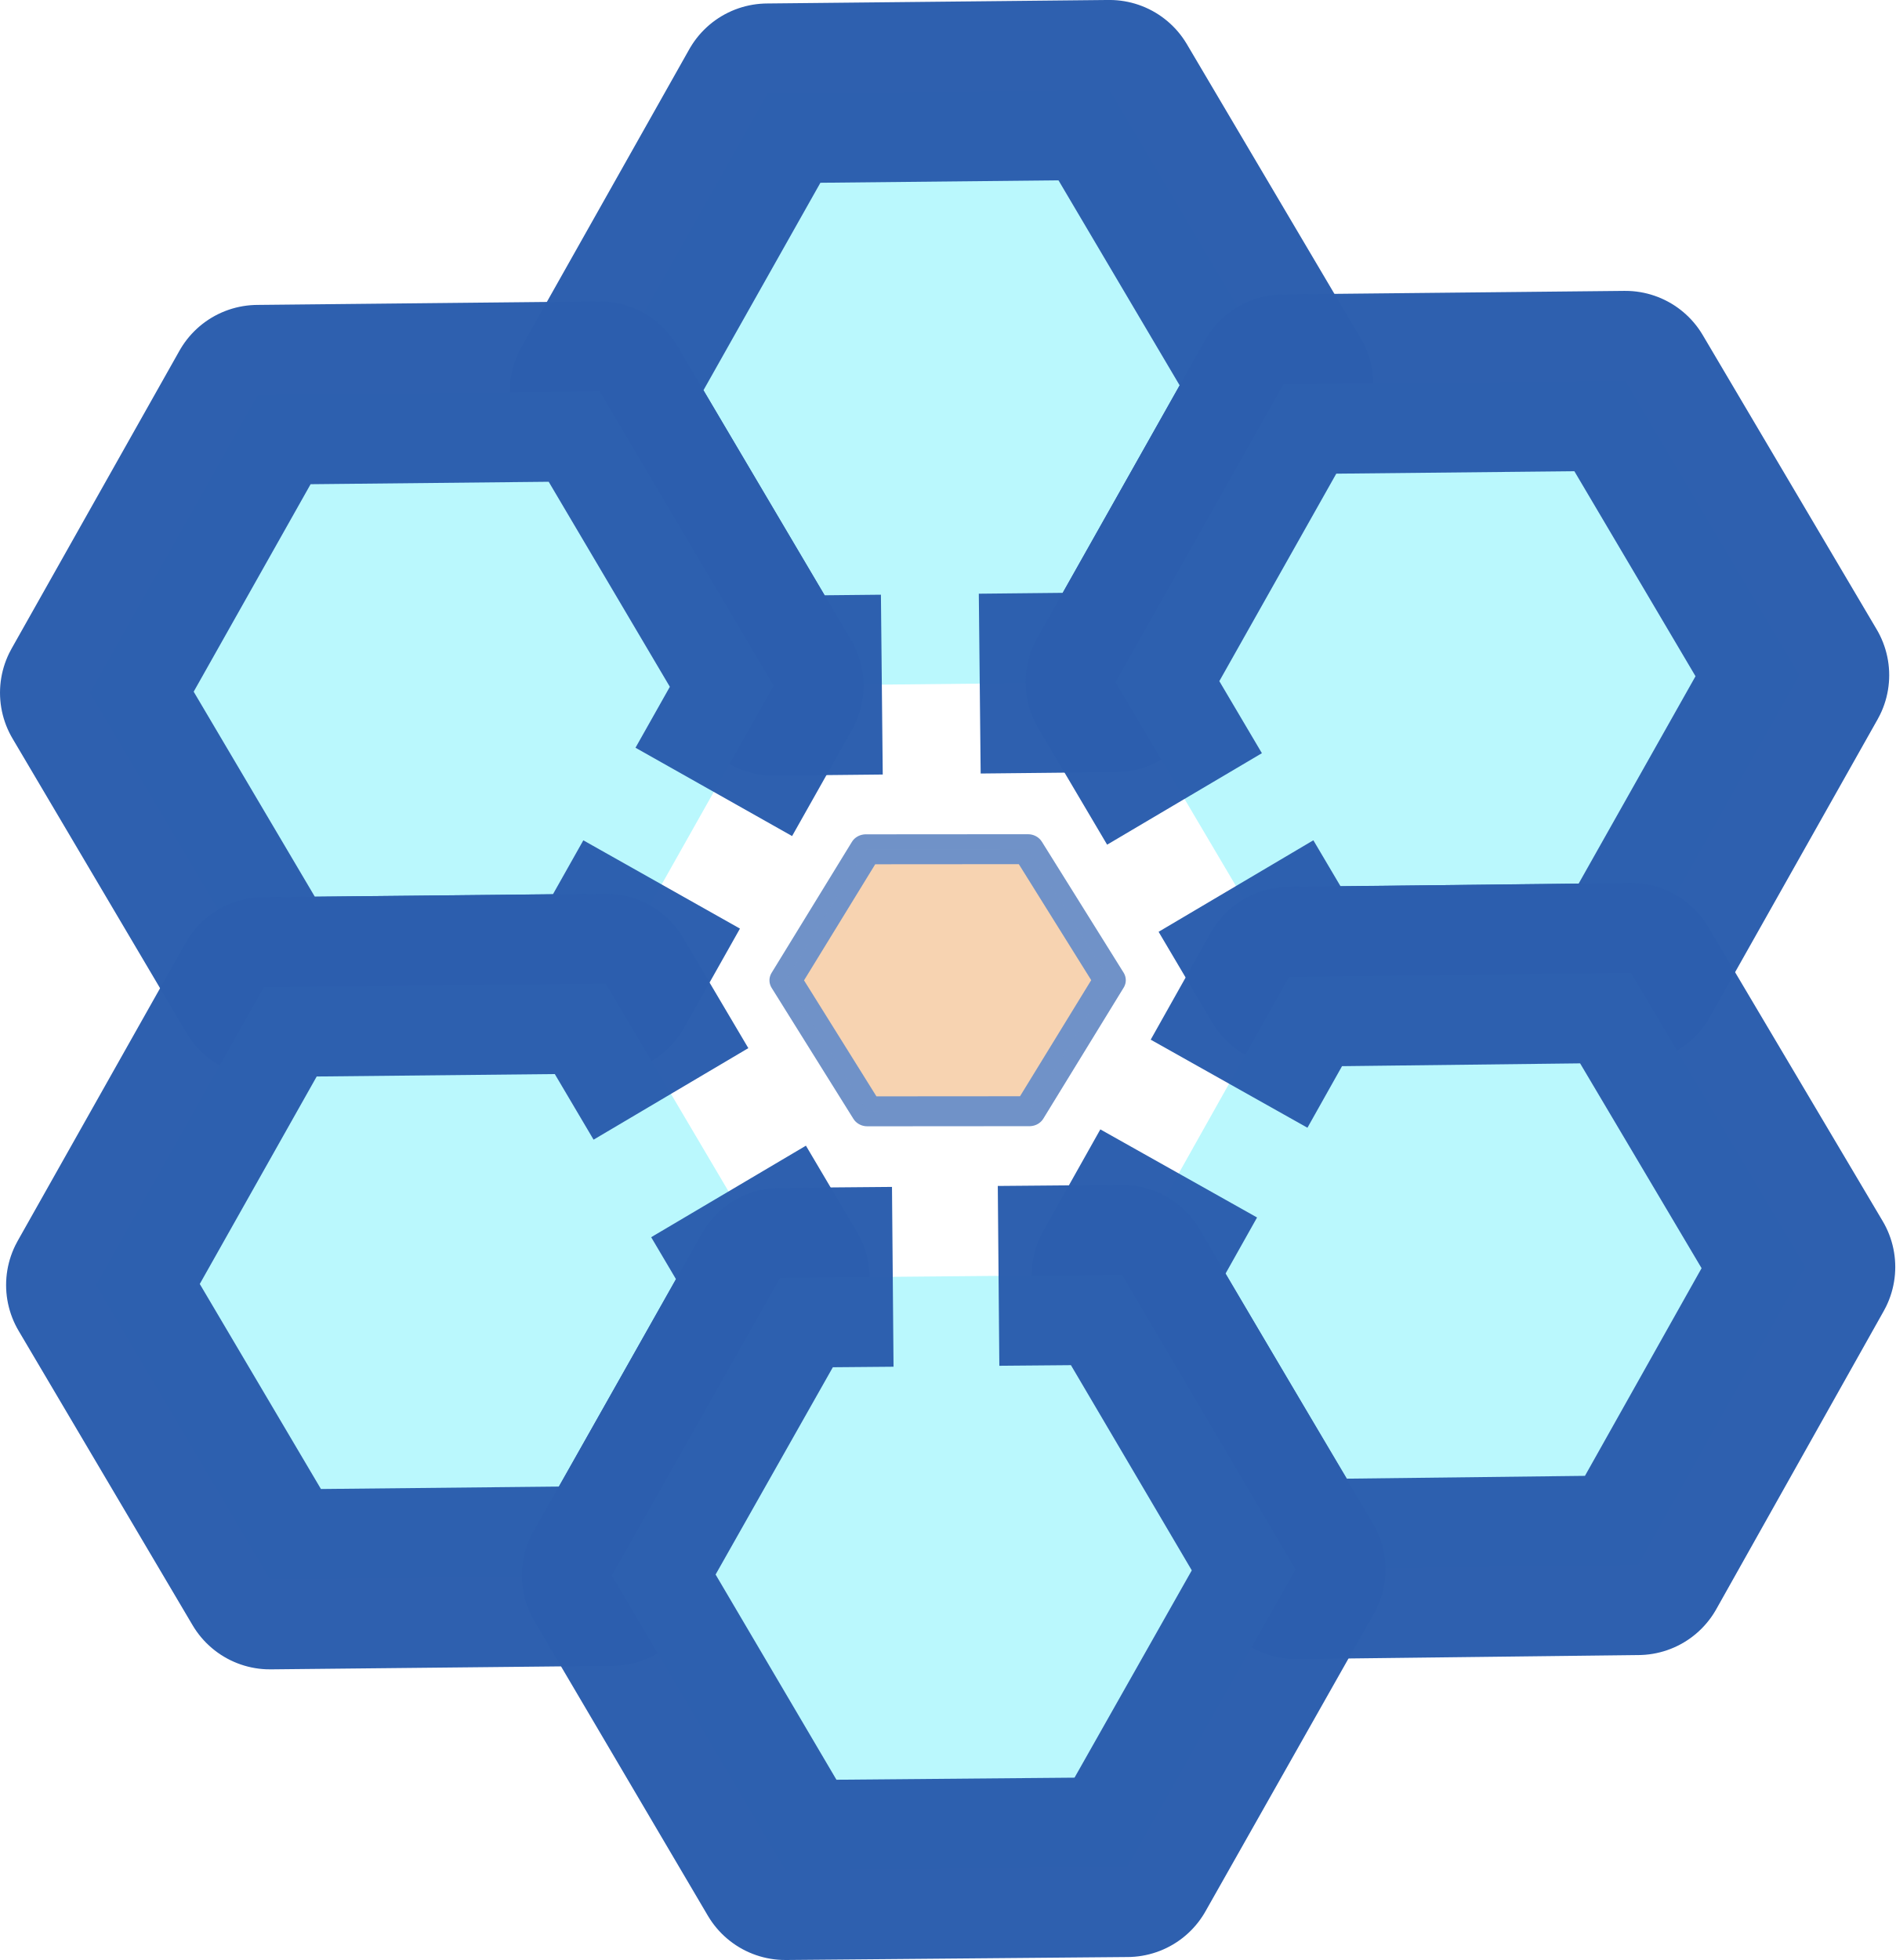
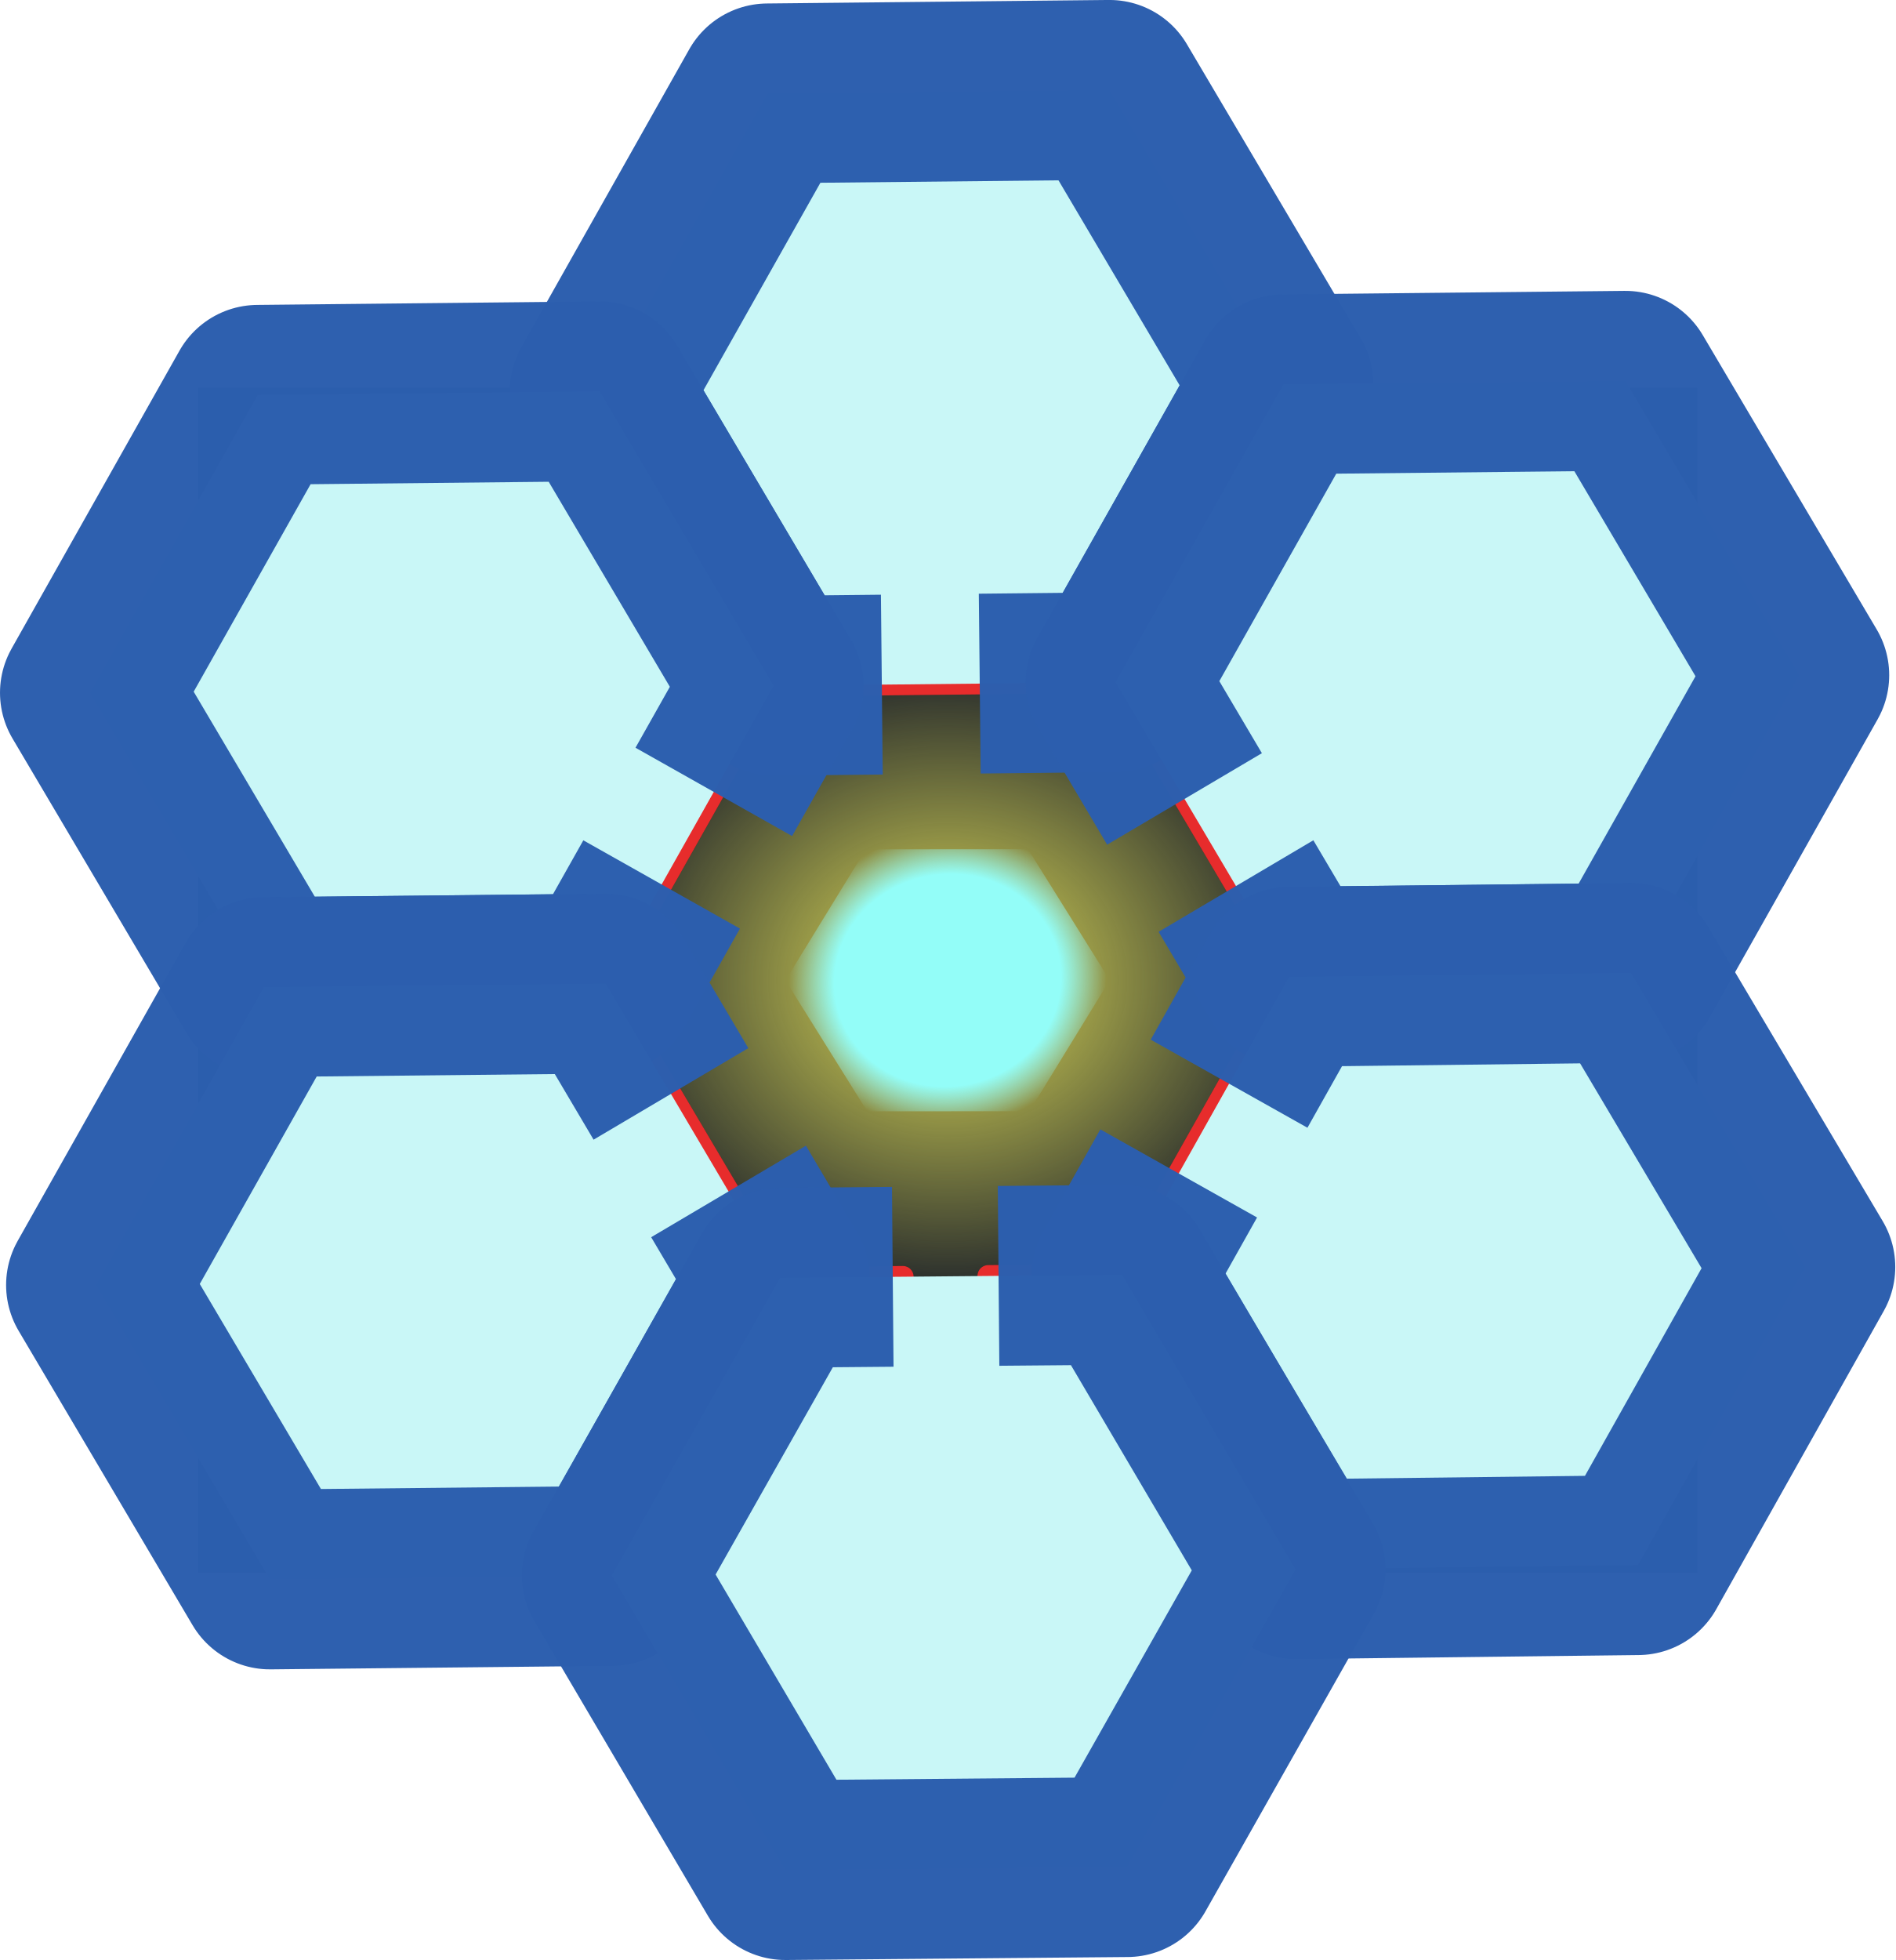
- <svg xmlns="http://www.w3.org/2000/svg" width="105.421mm" height="108.995mm" viewBox="0 0 105.421 108.995" version="1.1" id="svg1">
+ <svg xmlns="http://www.w3.org/2000/svg" xmlns:xlink="http://www.w3.org/1999/xlink" width="105.421mm" height="108.995mm" viewBox="0 0 105.421 108.995" version="1.1" id="svg1">
  <defs id="defs1">
+     <linearGradient id="linearGradient4241">
+       <stop style="stop-color:#c9f7f7;stop-opacity:1;" offset="0" id="stop4239" />
+     </linearGradient>
+     <linearGradient id="linearGradient4225">
+       <stop style="stop-color:#c9f7f7;stop-opacity:1;" offset="0" id="stop4223" />
+     </linearGradient>
+     <linearGradient id="linearGradient4187">
+       <stop style="stop-color:#c9f7f7;stop-opacity:1;" offset="0" id="stop4185" />
+     </linearGradient>
+     <linearGradient id="linearGradient4181">
+       <stop style="stop-color:#c9f7f7;stop-opacity:1;" offset="0" id="stop4179" />
+     </linearGradient>
+     <linearGradient id="linearGradient4175">
+       <stop style="stop-color:#c9f7f7;stop-opacity:1;" offset="0" id="stop4173" />
+     </linearGradient>
+     <linearGradient id="linearGradient4169">
+       <stop style="stop-color:#c9f7f7;stop-opacity:1;" offset="0" id="stop4167" />
+     </linearGradient>
+     <linearGradient id="linearGradient4163">
+       <stop style="stop-color:#c9f7f7;stop-opacity:1;" offset="0" id="stop4161" />
+     </linearGradient>
+     <linearGradient id="linearGradient4157">
+       <stop style="stop-color:#caf7f7;stop-opacity:1;" offset="0" id="stop4155" />
+     </linearGradient>
+     <linearGradient id="linearGradient5180">
+       <stop style="stop-color:#e7e45a;stop-opacity:1;" offset="0" id="stop5176" />
+       <stop style="stop-color:#e7e75a;stop-opacity:0;" offset="1" id="stop5178" />
+     </linearGradient>
+     <linearGradient id="linearGradient4390">
+       <stop style="stop-color:#93fdf8;stop-opacity:1;" offset="0.714" id="stop4386" />
+       <stop style="stop-color:#93fdf8;stop-opacity:0;" offset="0.999" id="stop4388" />
+     </linearGradient>
    <linearGradient id="swatch5">
      <stop style="stop-color:#000000;stop-opacity:1;" offset="0" id="stop5" />
    </linearGradient>
+     <radialGradient xlink:href="#linearGradient4390" id="radialGradient4392" cx="-129.405" cy="-54.738" fx="-129.405" fy="-54.738" r="19.905" gradientTransform="matrix(1,0,0,0.9693221,0,-1.679246)" gradientUnits="userSpaceOnUse" />
+     <radialGradient xlink:href="#linearGradient5180" id="radialGradient5182" cx="109.34" cy="139.792" fx="109.34" fy="139.792" r="19.517" gradientTransform="matrix(1,0,0,0.874454,0,17.55034)" gradientUnits="userSpaceOnUse" />
  </defs>
+   <g id="layer3">
+     <rect style="opacity:1;fill:#282c2c;fill-opacity:1;fill-rule:evenodd;stroke:#878759;stroke-width:0;stroke-linejoin:round;stroke-dasharray:none;stroke-opacity:0.99" id="rect6819" width="83.399" height="65.876" x="11.012" y="21.567" />
+   </g>
  <g id="layer1" transform="translate(-56.62877,-85.28757)">
-     <path id="path5-1" style="opacity:0.681;mix-blend-mode:lighten;fill:#f8f9f4;fill-opacity:1;fill-rule:evenodd;stroke:#a9ae2c;stroke-width:1.5;stroke-linecap:round;stroke-linejoin:round;stroke-dasharray:none;stroke-opacity:0.986" d="m 106.847,156.288 -6.847,0.07 -9.677,-16.372 9.34,-16.567 19.017,-0.195 9.677,16.372 -9.34,16.567 -7.416,0.076" />
-     <path id="path5" style="fill:#baf8fd;fill-opacity:1;stroke:#2c5eae;stroke-width:10;stroke-linecap:butt;stroke-linejoin:round;stroke-dasharray:none;stroke-opacity:0.986" d="m 105.68,123.359 -3.252,0.033 -2.766,0.028 -9.677,-16.372 9.34,-16.567 19.017,-0.195 9.677,16.372 -9.34,16.567 -4.165,0.043 -3.388,0.035" />
-     <path id="path5-7" style="fill:#baf8fd;fill-opacity:1;stroke:#2c5eae;stroke-width:10;stroke-linecap:butt;stroke-linejoin:round;stroke-dasharray:none;stroke-opacity:0.986" d="m 93.432,134.472 -1.509,2.678 -1.6,2.838 -19.017,0.195 -9.677,-16.372 9.339,-16.567 19.017,-0.195 9.677,16.372 -1.837,3.258 -1.492,2.646" />
-     <path id="path5-7-4" style="fill:#baf8fd;fill-opacity:1;stroke:#2c5eae;stroke-width:10;stroke-linecap:butt;stroke-linejoin:round;stroke-dasharray:none;stroke-opacity:0.986" d="m 122.516,129.716 -1.823,-3.085 -2.013,-3.406 9.34,-16.567 19.017,-0.195 4.934,8.347 4.743,8.024 -9.34,16.567 -19.017,0.195 -1.625,-2.748 -1.353,-2.288" />
-     <path id="path5-7-5" style="fill:#baf8fd;fill-opacity:1;stroke:#2c5eae;stroke-width:10;stroke-linecap:butt;stroke-linejoin:round;stroke-dasharray:none;stroke-opacity:0.986" d="m 124.995,145.552 1.359,-2.419 1.979,-3.522 19.016,-0.224 9.702,16.357 -9.315,16.581 -19.016,0.224 -9.702,-16.357 1.728,-3.075 1.447,-2.575" />
-     <path id="path5-7-2" style="fill:#baf8fd;fill-opacity:1;stroke:#2c5eae;stroke-width:10;stroke-linecap:butt;stroke-linejoin:round;stroke-dasharray:none;stroke-opacity:0.986" d="m 97.154,151.543 1.59,2.689 1.257,2.126 -9.339,16.567 -19.017,0.195 -9.677,-16.372 9.339,-16.567 19.017,-0.195 2.192,3.708 1.434,2.425" />
-     <path id="path5-7-3" style="fill:#baf8fd;fill-opacity:1;stroke:#2c5eae;stroke-width:10;stroke-linecap:butt;stroke-linejoin:round;stroke-dasharray:none;stroke-opacity:0.986" d="m 112.173,156.238 2.681,-0.023 4.188,-0.036 9.652,16.386 -9.365,16.552 -19.017,0.166 -9.652,-16.386 9.365,-16.552 3.605,-0.031 2.658,-0.023" />
-     <path style="opacity:0.681;fill:#f3bf8d;fill-opacity:1;fill-rule:evenodd;stroke:#2c5eae;stroke-width:3.953;stroke-linecap:butt;stroke-linejoin:round;stroke-dasharray:none;stroke-opacity:0.988" id="path1" d="m -116.143,-39.808 -19.561,4.02 -13.262,-14.93 6.299,-18.95 19.561,-4.02 13.262,14.93 z" transform="matrix(0.2982352,-0.3151788,0.3390994,0.2795228,166.4943,114.3141)" />
+     <path id="path5-1" style="opacity:1;mix-blend-mode:lighten;fill:url(#radialGradient5182);fill-opacity:1;fill-rule:evenodd;stroke:#e71e1e;stroke-width:1.2;stroke-linecap:round;stroke-linejoin:round;stroke-dasharray:none;stroke-opacity:1" d="m 106.847,156.288 -6.847,0.07 -9.677,-16.372 9.34,-16.567 19.017,-0.195 9.677,16.372 -9.34,16.567 -7.416,0.076" />
+     <path id="path5" style="fill:#c9f7f7;fill-opacity:1;stroke:#2c5eae;stroke-width:10;stroke-linecap:butt;stroke-linejoin:round;stroke-dasharray:none;stroke-opacity:0.986" d="m 105.68,123.359 -3.252,0.033 -2.766,0.028 -9.677,-16.372 9.34,-16.567 19.017,-0.195 9.677,16.372 -9.34,16.567 -4.165,0.043 -3.388,0.035" />
+     <path id="path5-7" style="fill:#c9f7f7;fill-opacity:1;stroke:#2c5eae;stroke-width:10;stroke-linecap:butt;stroke-linejoin:round;stroke-dasharray:none;stroke-opacity:0.986" d="m 93.432,134.472 -1.509,2.678 -1.6,2.838 -19.017,0.195 -9.677,-16.372 9.339,-16.567 19.017,-0.195 9.677,16.372 -1.837,3.258 -1.492,2.646" />
+     <path id="path5-7-4" style="fill:#c9f7f7;fill-opacity:1;stroke:#2c5eae;stroke-width:10;stroke-linecap:butt;stroke-linejoin:round;stroke-dasharray:none;stroke-opacity:0.986" d="m 122.516,129.716 -1.823,-3.085 -2.013,-3.406 9.34,-16.567 19.017,-0.195 4.934,8.347 4.743,8.024 -9.34,16.567 -19.017,0.195 -1.625,-2.748 -1.353,-2.288" />
+     <path id="path5-7-5" style="fill:#c9f7f7;fill-opacity:1;stroke:#2c5eae;stroke-width:10;stroke-linecap:butt;stroke-linejoin:round;stroke-dasharray:none;stroke-opacity:0.986" d="m 124.995,145.552 1.359,-2.419 1.979,-3.522 19.016,-0.224 9.702,16.357 -9.315,16.581 -19.016,0.224 -9.702,-16.357 1.728,-3.075 1.447,-2.575" />
+     <path id="path5-7-2" style="fill:#c9f7f7;fill-opacity:1;stroke:#2c5eae;stroke-width:10;stroke-linecap:butt;stroke-linejoin:round;stroke-dasharray:none;stroke-opacity:0.986" d="m 97.154,151.543 1.59,2.689 1.257,2.126 -9.339,16.567 -19.017,0.195 -9.677,-16.372 9.339,-16.567 19.017,-0.195 2.192,3.708 1.434,2.425" />
+     <path id="path5-7-3" style="fill:#c9f7f7;fill-opacity:1;stroke:#2c5eae;stroke-width:10;stroke-linecap:butt;stroke-linejoin:round;stroke-dasharray:none;stroke-opacity:0.986" d="m 112.173,156.238 2.681,-0.023 4.188,-0.036 9.652,16.386 -9.365,16.552 -19.017,0.166 -9.652,-16.386 9.365,-16.552 3.605,-0.031 2.658,-0.023" />
+     <path style="opacity:1;fill:url(#radialGradient4392);fill-opacity:1;fill-rule:evenodd;stroke:#2c5eae;stroke-width:0;stroke-linecap:butt;stroke-linejoin:round;stroke-dasharray:none;stroke-opacity:0.988" id="path1" d="m -116.143,-39.808 -19.561,4.02 -13.262,-14.93 6.299,-18.95 19.561,-4.02 13.262,14.93 z" transform="matrix(0.2982352,-0.3151788,0.3390994,0.2795228,166.4943,114.3141)" />
  </g>
</svg>
